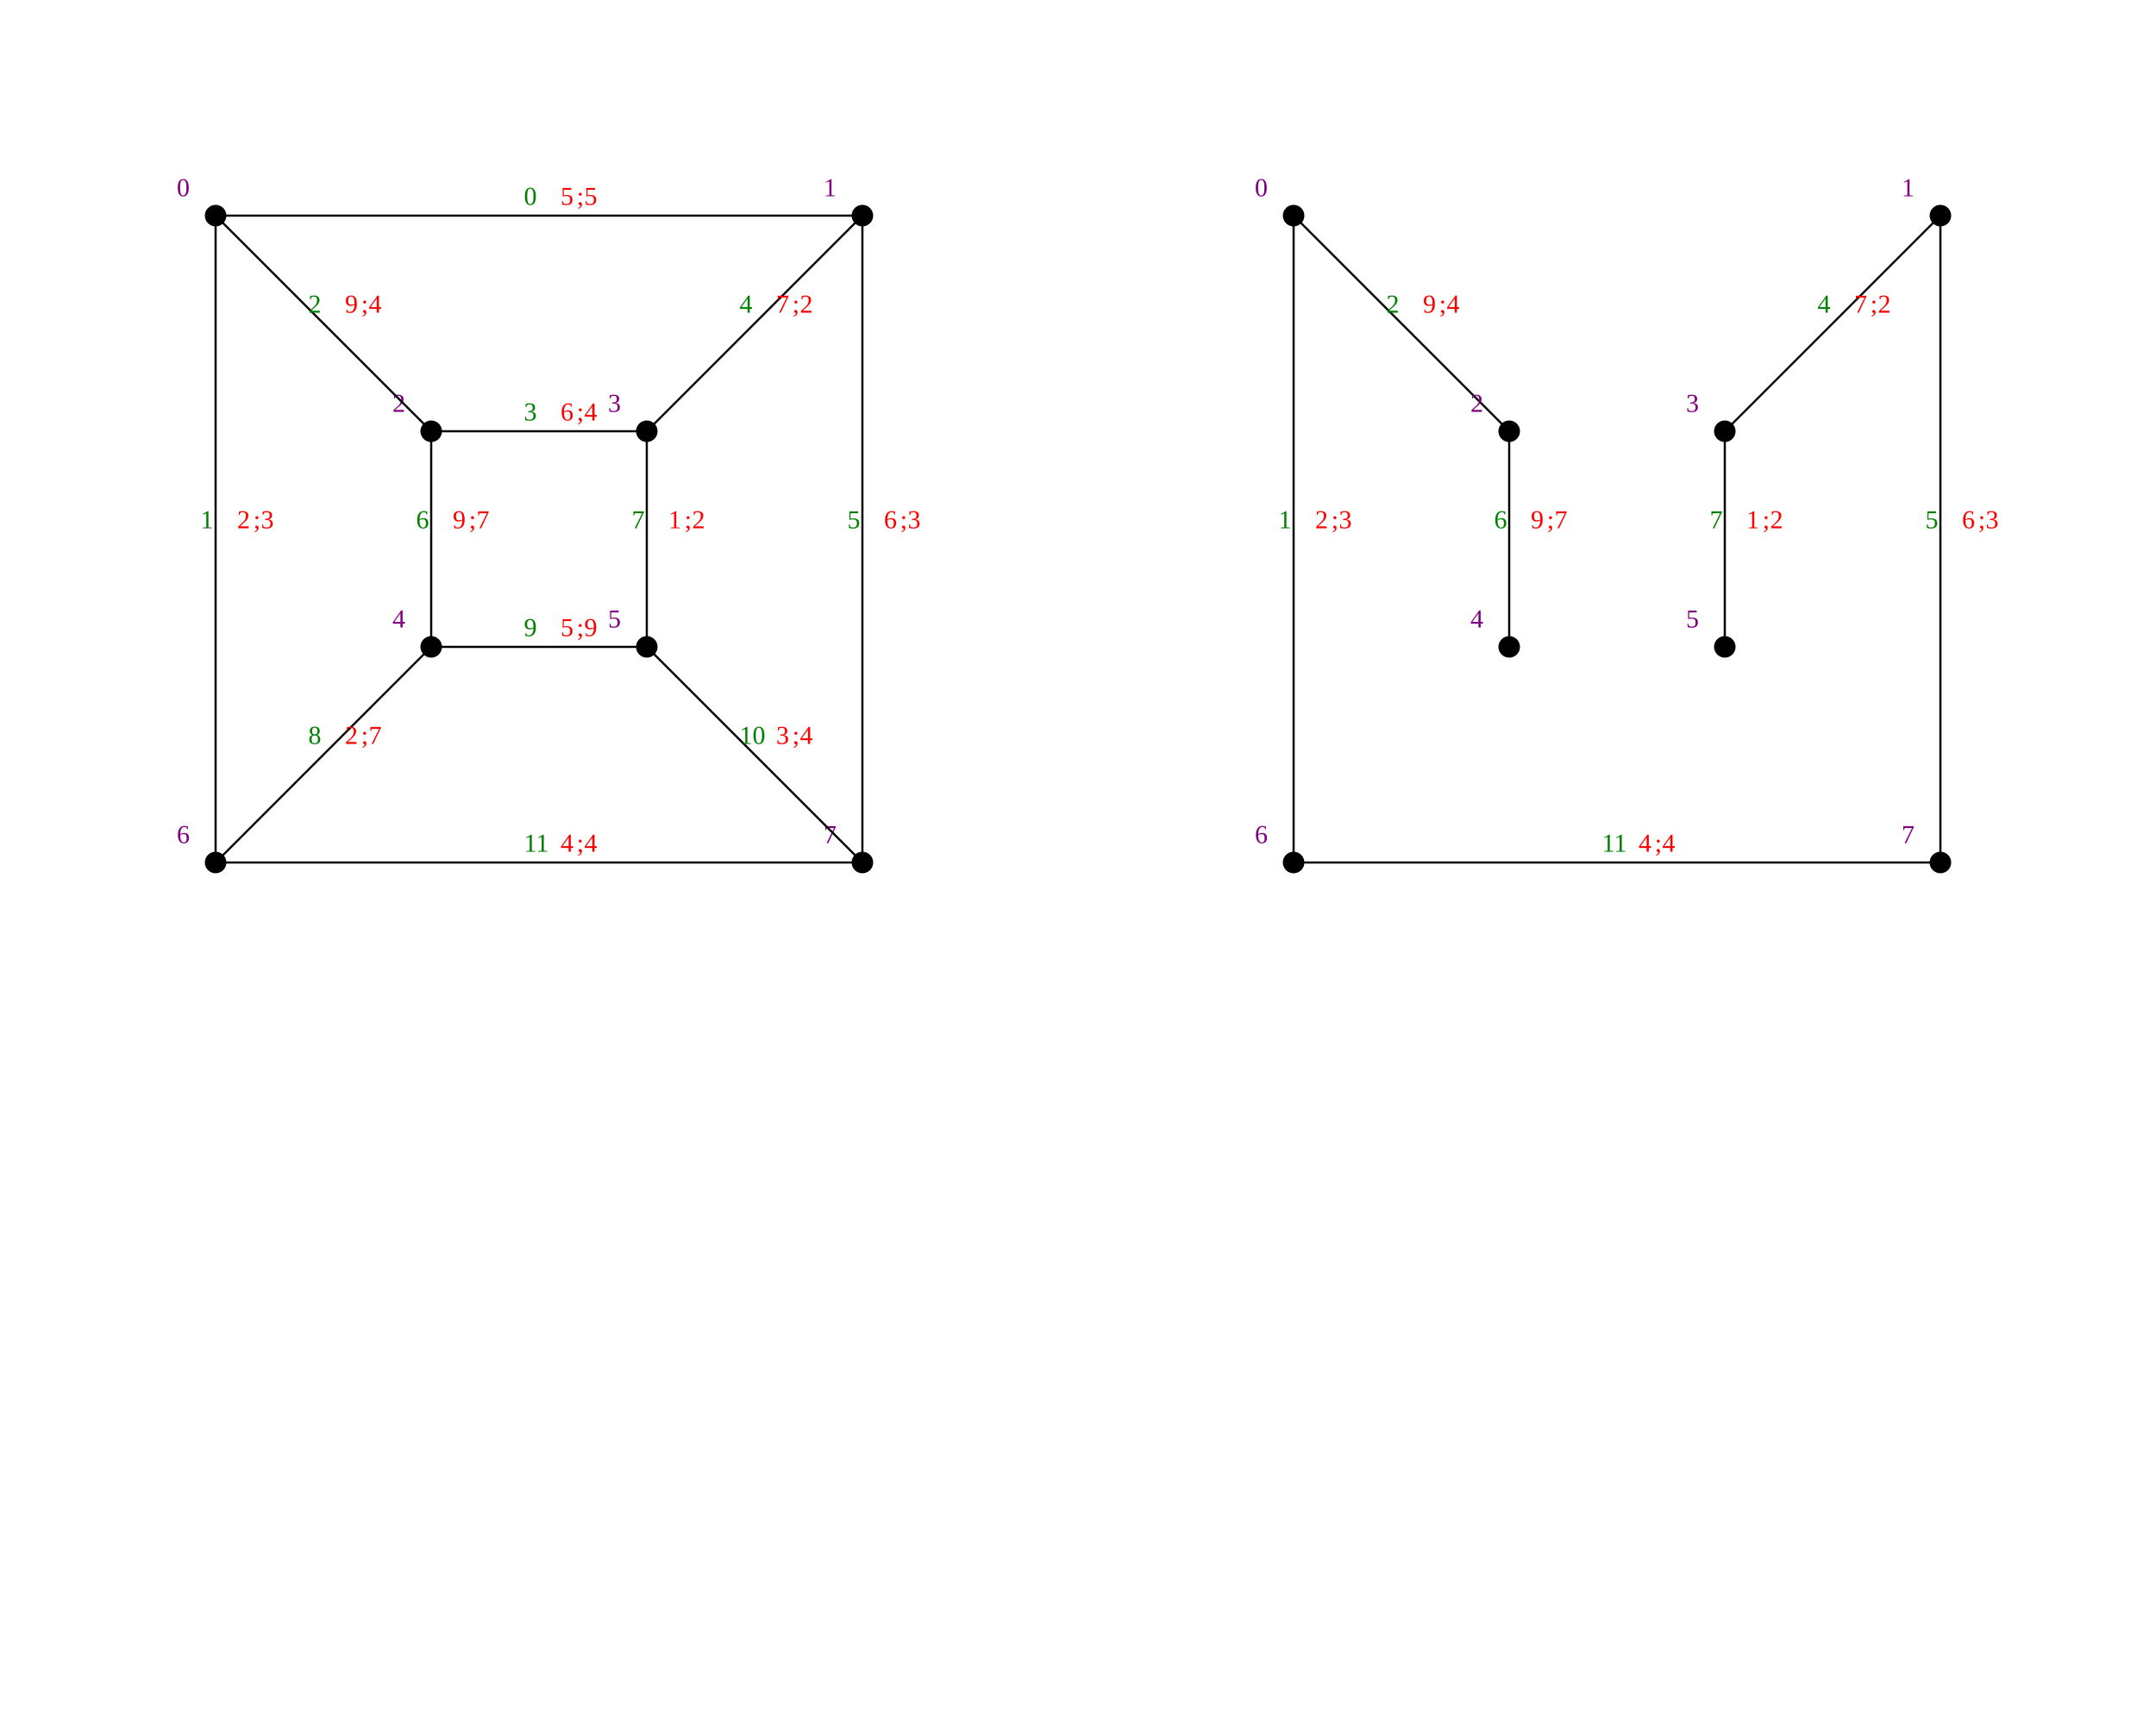
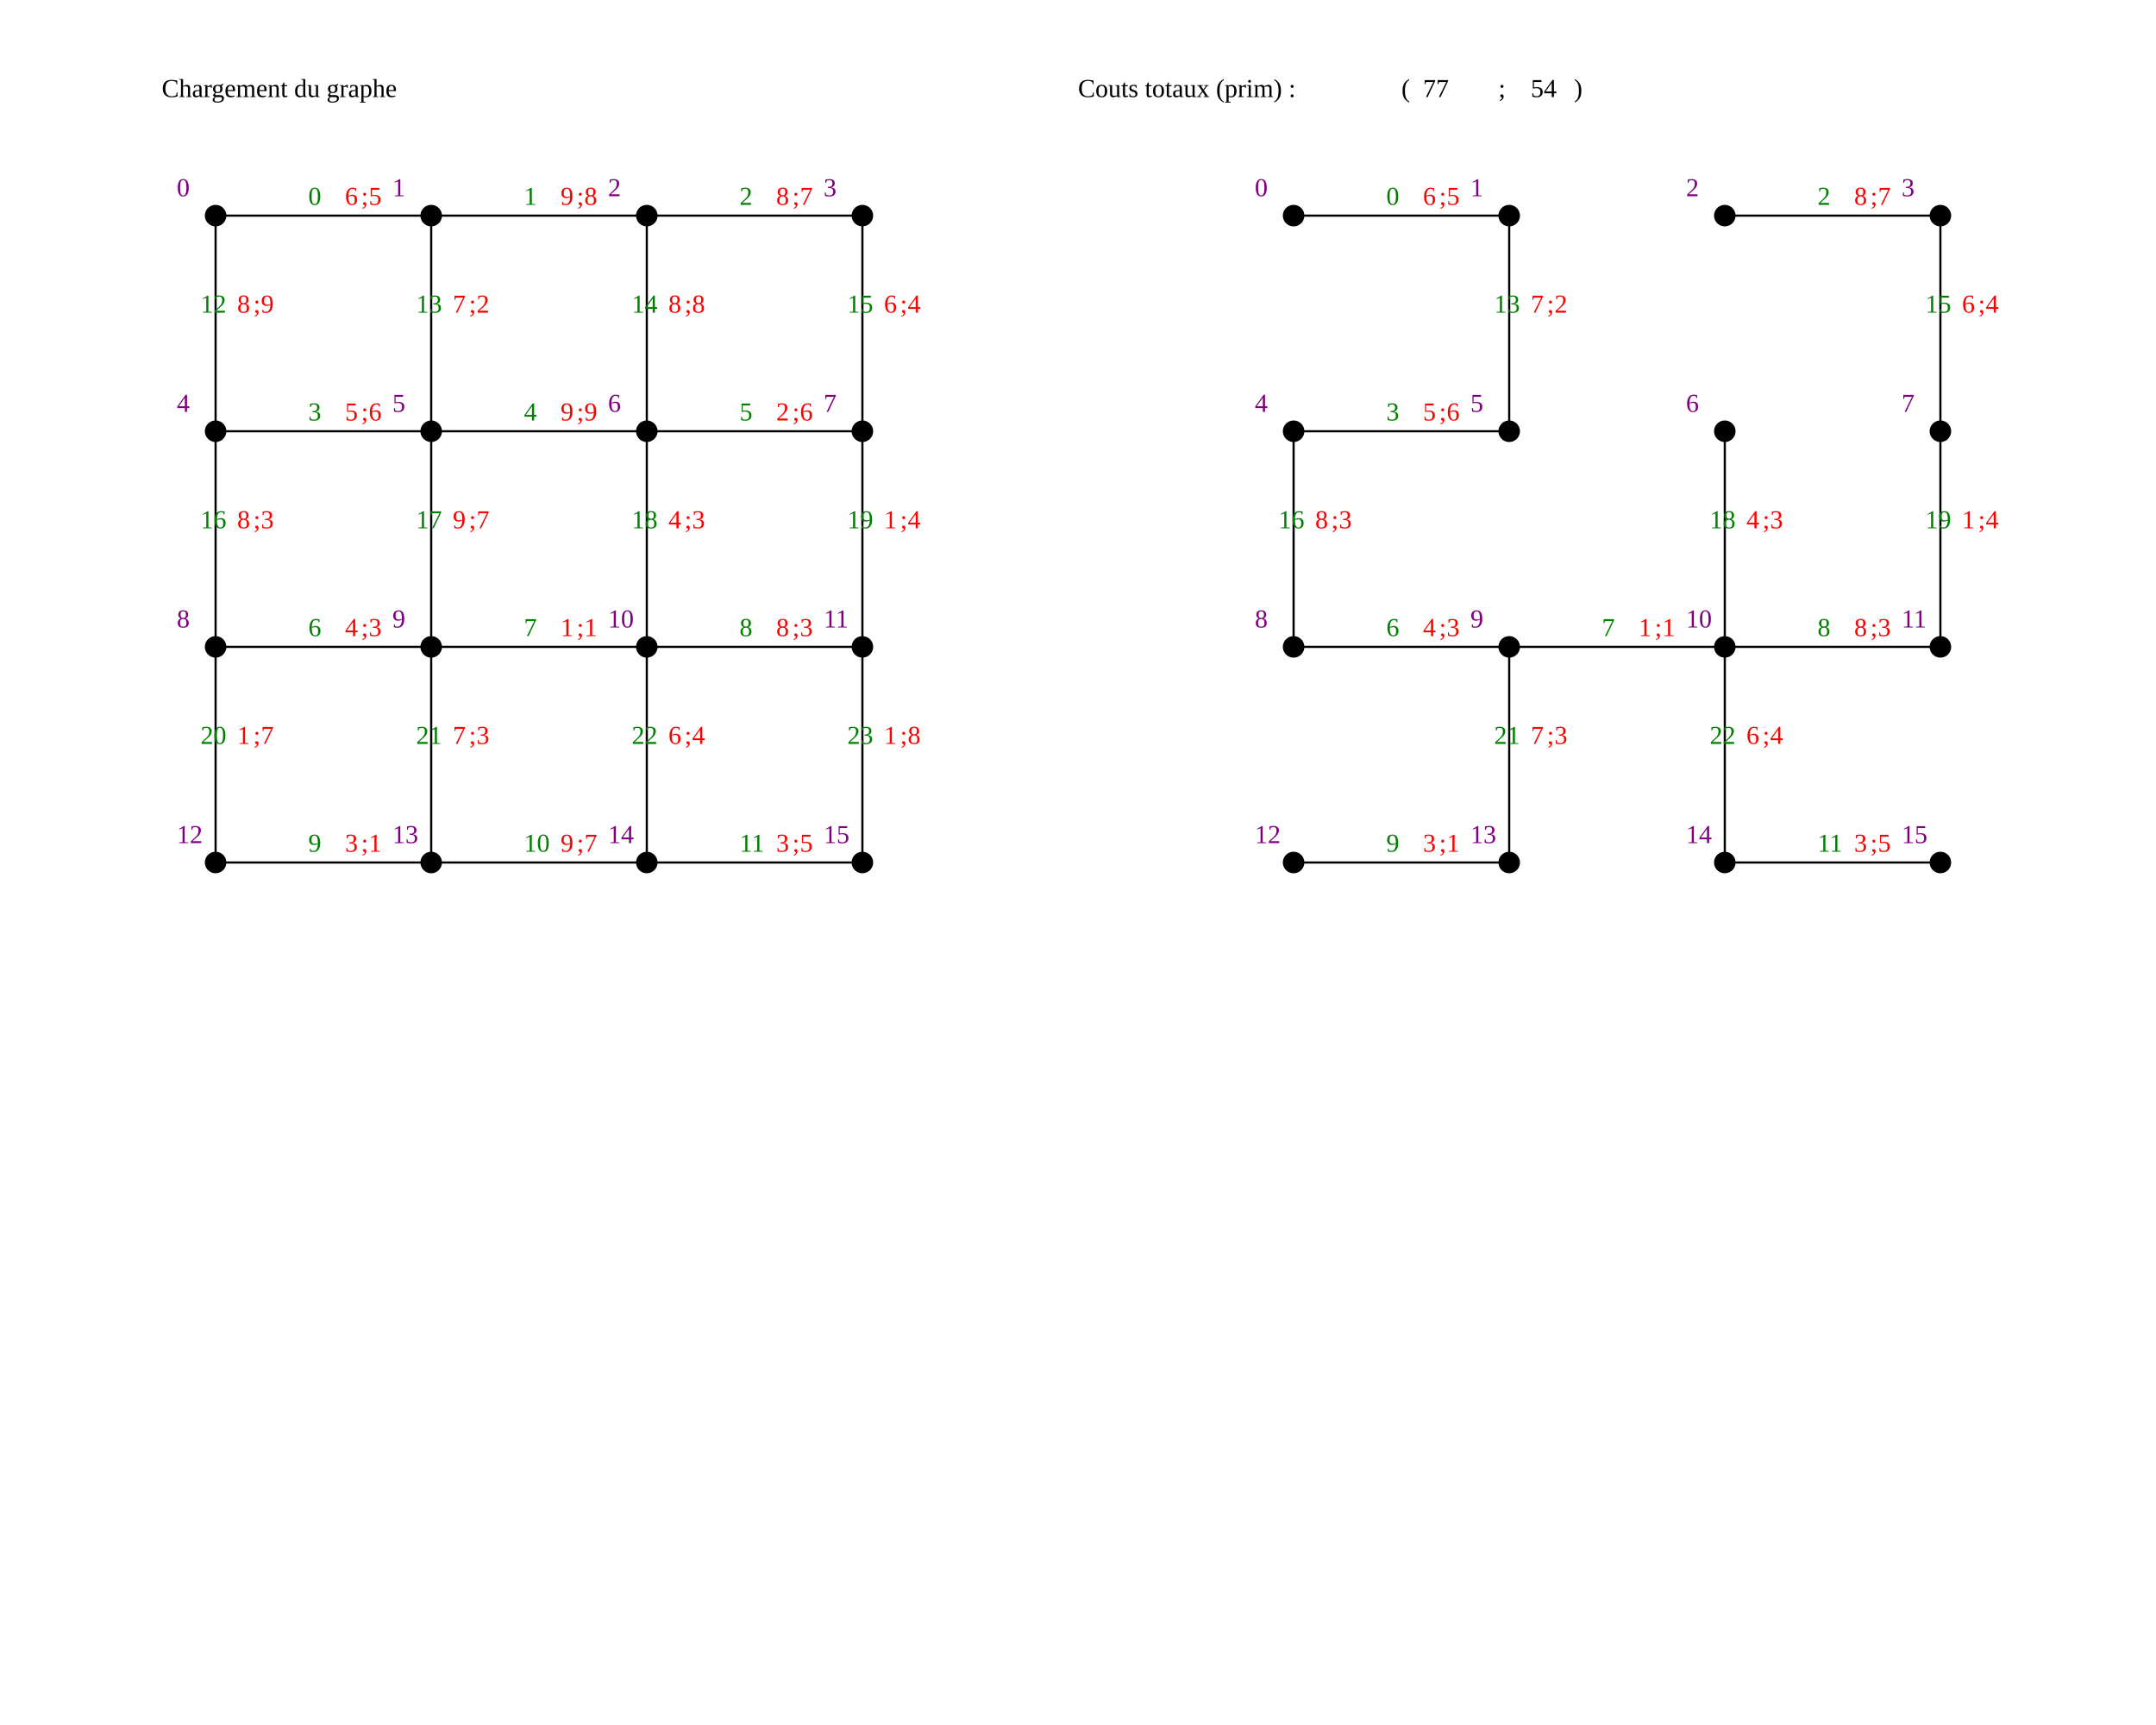
<svg xmlns="http://www.w3.org/2000/svg" version="1.1" width="1000" height="800">
+   <text x="75" y="45" fill="black">Chargement du graphe</text>
+   <text x="500" y="45" fill="black">Couts totaux (prim) :</text>
+   <circle cx="300" cy="400" r="5" fill="black" />
+   <text x="282" y="391" fill="purple">14</text>
+   <circle cx="100" cy="400" r="5" fill="black" />
+   <text x="82" y="391" fill="purple">12</text>
+   <circle cx="400" cy="300" r="5" fill="black" />
+   <text x="382" y="291" fill="purple">11</text>
  <circle cx="400" cy="400" r="5" fill="black" />
-   <text x="382" y="391" fill="purple">7</text>
-   <circle cx="100" cy="400" r="5" fill="black" />
-   <text x="82" y="391" fill="purple">6</text>
+   <text x="382" y="391" fill="purple">15</text>
+   <circle cx="300" cy="100" r="5" fill="black" />
+   <text x="282" y="91" fill="purple">2</text>
+   <circle cx="200" cy="100" r="5" fill="black" />
+   <text x="182" y="91" fill="purple">1</text>
+   <circle cx="100" cy="200" r="5" fill="black" />
+   <text x="82" y="191" fill="purple">4</text>
+   <circle cx="200" cy="200" r="5" fill="black" />
+   <text x="182" y="191" fill="purple">5</text>
+   <circle cx="200" cy="400" r="5" fill="black" />
+   <text x="182" y="391" fill="purple">13</text>
  <circle cx="300" cy="300" r="5" fill="black" />
-   <text x="282" y="291" fill="purple">5</text>
-   <circle cx="200" cy="300" r="5" fill="black" />
-   <text x="182" y="291" fill="purple">4</text>
+   <text x="282" y="291" fill="purple">10</text>
+   <circle cx="400" cy="200" r="5" fill="black" />
+   <text x="382" y="191" fill="purple">7</text>
+   <circle cx="400" cy="100" r="5" fill="black" />
+   <text x="382" y="91" fill="purple">3</text>
+   <circle cx="100" cy="300" r="5" fill="black" />
+   <text x="82" y="291" fill="purple">8</text>
  <circle cx="100" cy="100" r="5" fill="black" />
  <text x="82" y="91" fill="purple">0</text>
  <circle cx="300" cy="200" r="5" fill="black" />
-   <text x="282" y="191" fill="purple">3</text>
-   <circle cx="400" cy="100" r="5" fill="black" />
-   <text x="382" y="91" fill="purple">1</text>
-   <circle cx="200" cy="200" r="5" fill="black" />
-   <text x="182" y="191" fill="purple">2</text>
-   <line x1="100" y1="400" x2="400" y2="400" stroke="black" />
-   <text x="243" y="395" fill="green">11</text>
-   <text x="260" y="395" fill="red">4</text>
+   <text x="282" y="191" fill="purple">6</text>
+   <circle cx="200" cy="300" r="5" fill="black" />
+   <text x="182" y="291" fill="purple">9</text>
+   <line x1="400" y1="300" x2="400" y2="400" stroke="black" />
+   <text x="393" y="345" fill="green">23</text>
+   <text x="410" y="345" fill="red">1</text>
+   <text x="417.5" y="345" fill="red">;</text>
+   <text x="421" y="345" fill="red">8</text>
+   <line x1="300" y1="300" x2="300" y2="400" stroke="black" />
+   <text x="293" y="345" fill="green">22</text>
+   <text x="310" y="345" fill="red">6</text>
+   <text x="317.5" y="345" fill="red">;</text>
+   <text x="321" y="345" fill="red">4</text>
+   <line x1="100" y1="400" x2="200" y2="400" stroke="black" />
+   <text x="143" y="395" fill="green">9</text>
+   <text x="160" y="395" fill="red">3</text>
+   <text x="167.5" y="395" fill="red">;</text>
+   <text x="171" y="395" fill="red">1</text>
+   <line x1="100" y1="300" x2="200" y2="300" stroke="black" />
+   <text x="143" y="295" fill="green">6</text>
+   <text x="160" y="295" fill="red">4</text>
+   <text x="167.5" y="295" fill="red">;</text>
+   <text x="171" y="295" fill="red">3</text>
+   <line x1="100" y1="200" x2="200" y2="200" stroke="black" />
+   <text x="143" y="195" fill="green">3</text>
+   <text x="160" y="195" fill="red">5</text>
+   <text x="167.5" y="195" fill="red">;</text>
+   <text x="171" y="195" fill="red">6</text>
+   <line x1="200" y1="300" x2="300" y2="300" stroke="black" />
+   <text x="243" y="295" fill="green">7</text>
+   <text x="260" y="295" fill="red">1</text>
+   <text x="267.5" y="295" fill="red">;</text>
+   <text x="271" y="295" fill="red">1</text>
+   <line x1="200" y1="400" x2="300" y2="400" stroke="black" />
+   <text x="243" y="395" fill="green">10</text>
+   <text x="260" y="395" fill="red">9</text>
  <text x="267.5" y="395" fill="red">;</text>
-   <text x="271" y="395" fill="red">4</text>
-   <line x1="100" y1="100" x2="200" y2="200" stroke="black" />
-   <text x="143" y="145" fill="green">2</text>
-   <text x="160" y="145" fill="red">9</text>
-   <text x="167.5" y="145" fill="red">;</text>
-   <text x="171" y="145" fill="red">4</text>
-   <line x1="100" y1="100" x2="100" y2="400" stroke="black" />
-   <text x="93" y="245" fill="green">1</text>
-   <text x="110" y="245" fill="red">2</text>
+   <text x="271" y="395" fill="red">7</text>
+   <line x1="200" y1="100" x2="200" y2="200" stroke="black" />
+   <text x="193" y="145" fill="green">13</text>
+   <text x="210" y="145" fill="red">7</text>
+   <text x="217.5" y="145" fill="red">;</text>
+   <text x="221" y="145" fill="red">2</text>
+   <line x1="300" y1="200" x2="400" y2="200" stroke="black" />
+   <text x="343" y="195" fill="green">5</text>
+   <text x="360" y="195" fill="red">2</text>
+   <text x="367.5" y="195" fill="red">;</text>
+   <text x="371" y="195" fill="red">6</text>
+   <line x1="100" y1="300" x2="100" y2="400" stroke="black" />
+   <text x="93" y="345" fill="green">20</text>
+   <text x="110" y="345" fill="red">1</text>
+   <text x="117.5" y="345" fill="red">;</text>
+   <text x="121" y="345" fill="red">7</text>
+   <line x1="300" y1="300" x2="400" y2="300" stroke="black" />
+   <text x="343" y="295" fill="green">8</text>
+   <text x="360" y="295" fill="red">8</text>
+   <text x="367.5" y="295" fill="red">;</text>
+   <text x="371" y="295" fill="red">3</text>
+   <line x1="200" y1="200" x2="300" y2="200" stroke="black" />
+   <text x="243" y="195" fill="green">4</text>
+   <text x="260" y="195" fill="red">9</text>
+   <text x="267.5" y="195" fill="red">;</text>
+   <text x="271" y="195" fill="red">9</text>
+   <line x1="300" y1="100" x2="400" y2="100" stroke="black" />
+   <text x="343" y="95" fill="green">2</text>
+   <text x="360" y="95" fill="red">8</text>
+   <text x="367.5" y="95" fill="red">;</text>
+   <text x="371" y="95" fill="red">7</text>
+   <line x1="200" y1="100" x2="300" y2="100" stroke="black" />
+   <text x="243" y="95" fill="green">1</text>
+   <text x="260" y="95" fill="red">9</text>
+   <text x="267.5" y="95" fill="red">;</text>
+   <text x="271" y="95" fill="red">8</text>
+   <line x1="400" y1="100" x2="400" y2="200" stroke="black" />
+   <text x="393" y="145" fill="green">15</text>
+   <text x="410" y="145" fill="red">6</text>
+   <text x="417.5" y="145" fill="red">;</text>
+   <text x="421" y="145" fill="red">4</text>
+   <line x1="300" y1="200" x2="300" y2="300" stroke="black" />
+   <text x="293" y="245" fill="green">18</text>
+   <text x="310" y="245" fill="red">4</text>
+   <text x="317.5" y="245" fill="red">;</text>
+   <text x="321" y="245" fill="red">3</text>
+   <line x1="300" y1="400" x2="400" y2="400" stroke="black" />
+   <text x="343" y="395" fill="green">11</text>
+   <text x="360" y="395" fill="red">3</text>
+   <text x="367.5" y="395" fill="red">;</text>
+   <text x="371" y="395" fill="red">5</text>
+   <line x1="300" y1="100" x2="300" y2="200" stroke="black" />
+   <text x="293" y="145" fill="green">14</text>
+   <text x="310" y="145" fill="red">8</text>
+   <text x="317.5" y="145" fill="red">;</text>
+   <text x="321" y="145" fill="red">8</text>
+   <line x1="100" y1="200" x2="100" y2="300" stroke="black" />
+   <text x="93" y="245" fill="green">16</text>
+   <text x="110" y="245" fill="red">8</text>
  <text x="117.5" y="245" fill="red">;</text>
  <text x="121" y="245" fill="red">3</text>
-   <line x1="400" y1="100" x2="300" y2="200" stroke="black" />
-   <text x="343" y="145" fill="green">4</text>
-   <text x="360" y="145" fill="red">7</text>
-   <text x="367.5" y="145" fill="red">;</text>
-   <text x="371" y="145" fill="red">2</text>
-   <line x1="400" y1="100" x2="400" y2="400" stroke="black" />
-   <text x="393" y="245" fill="green">5</text>
-   <text x="410" y="245" fill="red">6</text>
-   <text x="417.5" y="245" fill="red">;</text>
-   <text x="421" y="245" fill="red">3</text>
-   <line x1="300" y1="300" x2="400" y2="400" stroke="black" />
-   <text x="343" y="345" fill="green">10</text>
-   <text x="360" y="345" fill="red">3</text>
-   <text x="367.5" y="345" fill="red">;</text>
-   <text x="371" y="345" fill="red">4</text>
-   <line x1="300" y1="200" x2="300" y2="300" stroke="black" />
-   <text x="293" y="245" fill="green">7</text>
-   <text x="310" y="245" fill="red">1</text>
-   <text x="317.5" y="245" fill="red">;</text>
-   <text x="321" y="245" fill="red">2</text>
-   <line x1="200" y1="200" x2="300" y2="200" stroke="black" />
-   <text x="243" y="195" fill="green">3</text>
-   <text x="260" y="195" fill="red">6</text>
-   <text x="267.5" y="195" fill="red">;</text>
-   <text x="271" y="195" fill="red">4</text>
-   <line x1="200" y1="300" x2="100" y2="400" stroke="black" />
-   <text x="143" y="345" fill="green">8</text>
-   <text x="160" y="345" fill="red">2</text>
-   <text x="167.5" y="345" fill="red">;</text>
-   <text x="171" y="345" fill="red">7</text>
-   <line x1="100" y1="100" x2="400" y2="100" stroke="black" />
-   <text x="243" y="95" fill="green">0</text>
-   <text x="260" y="95" fill="red">5</text>
-   <text x="267.5" y="95" fill="red">;</text>
-   <text x="271" y="95" fill="red">5</text>
+   <line x1="100" y1="100" x2="100" y2="200" stroke="black" />
+   <text x="93" y="145" fill="green">12</text>
+   <text x="110" y="145" fill="red">8</text>
+   <text x="117.5" y="145" fill="red">;</text>
+   <text x="121" y="145" fill="red">9</text>
+   <line x1="200" y1="300" x2="200" y2="400" stroke="black" />
+   <text x="193" y="345" fill="green">21</text>
+   <text x="210" y="345" fill="red">7</text>
+   <text x="217.5" y="345" fill="red">;</text>
+   <text x="221" y="345" fill="red">3</text>
  <line x1="200" y1="200" x2="200" y2="300" stroke="black" />
-   <text x="193" y="245" fill="green">6</text>
+   <text x="193" y="245" fill="green">17</text>
  <text x="210" y="245" fill="red">9</text>
  <text x="217.5" y="245" fill="red">;</text>
  <text x="221" y="245" fill="red">7</text>
-   <line x1="200" y1="300" x2="300" y2="300" stroke="black" />
-   <text x="243" y="295" fill="green">9</text>
-   <text x="260" y="295" fill="red">5</text>
-   <text x="267.5" y="295" fill="red">;</text>
-   <text x="271" y="295" fill="red">9</text>
-   <line x1="800" y1="200" x2="800" y2="300" stroke="black" />
-   <text x="793" y="245" fill="green">7</text>
-   <text x="810" y="245" fill="red">1</text>
-   <text x="817.5" y="245" fill="red">;</text>
-   <text x="821" y="245" fill="red">2</text>
-   <line x1="900" y1="100" x2="800" y2="200" stroke="black" />
-   <text x="843" y="145" fill="green">4</text>
-   <text x="860" y="145" fill="red">7</text>
-   <text x="867.5" y="145" fill="red">;</text>
-   <text x="871" y="145" fill="red">2</text>
-   <line x1="600" y1="100" x2="600" y2="400" stroke="black" />
-   <text x="593" y="245" fill="green">1</text>
-   <text x="610" y="245" fill="red">2</text>
+   <line x1="100" y1="100" x2="200" y2="100" stroke="black" />
+   <text x="143" y="95" fill="green">0</text>
+   <text x="160" y="95" fill="red">6</text>
+   <text x="167.5" y="95" fill="red">;</text>
+   <text x="171" y="95" fill="red">5</text>
+   <line x1="400" y1="200" x2="400" y2="300" stroke="black" />
+   <text x="393" y="245" fill="green">19</text>
+   <text x="410" y="245" fill="red">1</text>
+   <text x="417.5" y="245" fill="red">;</text>
+   <text x="421" y="245" fill="red">4</text>
+   <line x1="800" y1="400" x2="900" y2="400" stroke="black" />
+   <text x="843" y="395" fill="green">11</text>
+   <text x="860" y="395" fill="red">3</text>
+   <text x="867.5" y="395" fill="red">;</text>
+   <text x="871" y="395" fill="red">5</text>
+   <line x1="900" y1="300" x2="900" y2="200" stroke="black" />
+   <text x="893" y="245" fill="green">19</text>
+   <text x="910" y="245" fill="red">1</text>
+   <text x="917.5" y="245" fill="red">;</text>
+   <text x="921" y="245" fill="red">4</text>
+   <line x1="800" y1="300" x2="800" y2="400" stroke="black" />
+   <text x="793" y="345" fill="green">22</text>
+   <text x="810" y="345" fill="red">6</text>
+   <text x="817.5" y="345" fill="red">;</text>
+   <text x="821" y="345" fill="red">4</text>
+   <line x1="600" y1="200" x2="600" y2="300" stroke="black" />
+   <text x="593" y="245" fill="green">16</text>
+   <text x="610" y="245" fill="red">8</text>
  <text x="617.5" y="245" fill="red">;</text>
  <text x="621" y="245" fill="red">3</text>
-   <line x1="600" y1="100" x2="700" y2="200" stroke="black" />
-   <text x="643" y="145" fill="green">2</text>
-   <text x="660" y="145" fill="red">9</text>
-   <text x="667.5" y="145" fill="red">;</text>
-   <text x="671" y="145" fill="red">4</text>
-   <line x1="700" y1="200" x2="700" y2="300" stroke="black" />
-   <text x="693" y="245" fill="green">6</text>
-   <text x="710" y="245" fill="red">9</text>
-   <text x="717.5" y="245" fill="red">;</text>
-   <text x="721" y="245" fill="red">7</text>
-   <line x1="600" y1="400" x2="900" y2="400" stroke="black" />
-   <text x="743" y="395" fill="green">11</text>
-   <text x="760" y="395" fill="red">4</text>
-   <text x="767.5" y="395" fill="red">;</text>
-   <text x="771" y="395" fill="red">4</text>
-   <line x1="900" y1="400" x2="900" y2="100" stroke="black" />
-   <text x="893" y="245" fill="green">5</text>
-   <text x="910" y="245" fill="red">6</text>
-   <text x="917.5" y="245" fill="red">;</text>
-   <text x="921" y="245" fill="red">3</text>
+   <line x1="700" y1="300" x2="700" y2="400" stroke="black" />
+   <text x="693" y="345" fill="green">21</text>
+   <text x="710" y="345" fill="red">7</text>
+   <text x="717.5" y="345" fill="red">;</text>
+   <text x="721" y="345" fill="red">3</text>
+   <line x1="700" y1="100" x2="700" y2="200" stroke="black" />
+   <text x="693" y="145" fill="green">13</text>
+   <text x="710" y="145" fill="red">7</text>
+   <text x="717.5" y="145" fill="red">;</text>
+   <text x="721" y="145" fill="red">2</text>
+   <line x1="700" y1="300" x2="800" y2="300" stroke="black" />
+   <text x="743" y="295" fill="green">7</text>
+   <text x="760" y="295" fill="red">1</text>
+   <text x="767.5" y="295" fill="red">;</text>
+   <text x="771" y="295" fill="red">1</text>
+   <line x1="900" y1="100" x2="800" y2="100" stroke="black" />
+   <text x="843" y="95" fill="green">2</text>
+   <text x="860" y="95" fill="red">8</text>
+   <text x="867.5" y="95" fill="red">;</text>
+   <text x="871" y="95" fill="red">7</text>
+   <line x1="900" y1="200" x2="900" y2="100" stroke="black" />
+   <text x="893" y="145" fill="green">15</text>
+   <text x="910" y="145" fill="red">6</text>
+   <text x="917.5" y="145" fill="red">;</text>
+   <text x="921" y="145" fill="red">4</text>
+   <line x1="800" y1="300" x2="800" y2="200" stroke="black" />
+   <text x="793" y="245" fill="green">18</text>
+   <text x="810" y="245" fill="red">4</text>
+   <text x="817.5" y="245" fill="red">;</text>
+   <text x="821" y="245" fill="red">3</text>
+   <line x1="600" y1="100" x2="700" y2="100" stroke="black" />
+   <text x="643" y="95" fill="green">0</text>
+   <text x="660" y="95" fill="red">6</text>
+   <text x="667.5" y="95" fill="red">;</text>
+   <text x="671" y="95" fill="red">5</text>
+   <line x1="600" y1="300" x2="700" y2="300" stroke="black" />
+   <text x="643" y="295" fill="green">6</text>
+   <text x="660" y="295" fill="red">4</text>
+   <text x="667.5" y="295" fill="red">;</text>
+   <text x="671" y="295" fill="red">3</text>
+   <line x1="700" y1="400" x2="600" y2="400" stroke="black" />
+   <text x="643" y="395" fill="green">9</text>
+   <text x="660" y="395" fill="red">3</text>
+   <text x="667.5" y="395" fill="red">;</text>
+   <text x="671" y="395" fill="red">1</text>
+   <line x1="700" y1="200" x2="600" y2="200" stroke="black" />
+   <text x="643" y="195" fill="green">3</text>
+   <text x="660" y="195" fill="red">5</text>
+   <text x="667.5" y="195" fill="red">;</text>
+   <text x="671" y="195" fill="red">6</text>
+   <line x1="800" y1="300" x2="900" y2="300" stroke="black" />
+   <text x="843" y="295" fill="green">8</text>
+   <text x="860" y="295" fill="red">8</text>
+   <text x="867.5" y="295" fill="red">;</text>
+   <text x="871" y="295" fill="red">3</text>
+   <circle cx="800" cy="400" r="5" fill="black" />
+   <text x="782" y="391" fill="purple">14</text>
+   <circle cx="600" cy="400" r="5" fill="black" />
+   <text x="582" y="391" fill="purple">12</text>
+   <circle cx="900" cy="300" r="5" fill="black" />
+   <text x="882" y="291" fill="purple">11</text>
  <circle cx="900" cy="400" r="5" fill="black" />
-   <text x="882" y="391" fill="purple">7</text>
-   <circle cx="600" cy="400" r="5" fill="black" />
-   <text x="582" y="391" fill="purple">6</text>
+   <text x="882" y="391" fill="purple">15</text>
+   <circle cx="800" cy="100" r="5" fill="black" />
+   <text x="782" y="91" fill="purple">2</text>
+   <circle cx="700" cy="100" r="5" fill="black" />
+   <text x="682" y="91" fill="purple">1</text>
+   <circle cx="600" cy="200" r="5" fill="black" />
+   <text x="582" y="191" fill="purple">4</text>
+   <circle cx="700" cy="200" r="5" fill="black" />
+   <text x="682" y="191" fill="purple">5</text>
+   <circle cx="700" cy="400" r="5" fill="black" />
+   <text x="682" y="391" fill="purple">13</text>
  <circle cx="800" cy="300" r="5" fill="black" />
-   <text x="782" y="291" fill="purple">5</text>
-   <circle cx="700" cy="300" r="5" fill="black" />
-   <text x="682" y="291" fill="purple">4</text>
+   <text x="782" y="291" fill="purple">10</text>
+   <circle cx="900" cy="200" r="5" fill="black" />
+   <text x="882" y="191" fill="purple">7</text>
+   <circle cx="900" cy="100" r="5" fill="black" />
+   <text x="882" y="91" fill="purple">3</text>
+   <circle cx="600" cy="300" r="5" fill="black" />
+   <text x="582" y="291" fill="purple">8</text>
  <circle cx="600" cy="100" r="5" fill="black" />
  <text x="582" y="91" fill="purple">0</text>
  <circle cx="800" cy="200" r="5" fill="black" />
-   <text x="782" y="191" fill="purple">3</text>
-   <circle cx="900" cy="100" r="5" fill="black" />
-   <text x="882" y="91" fill="purple">1</text>
-   <circle cx="700" cy="200" r="5" fill="black" />
-   <text x="682" y="191" fill="purple">2</text>
+   <text x="782" y="191" fill="purple">6</text>
+   <circle cx="700" cy="300" r="5" fill="black" />
+   <text x="682" y="291" fill="purple">9</text>
+   <text x="650" y="45" fill="black">(</text>
+   <text x="660" y="45" fill="black">77</text>
+   <text x="695" y="45" fill="black">;</text>
+   <text x="710" y="45" fill="black">54</text>
+   <text x="730" y="45" fill="black">)</text>
</svg>
